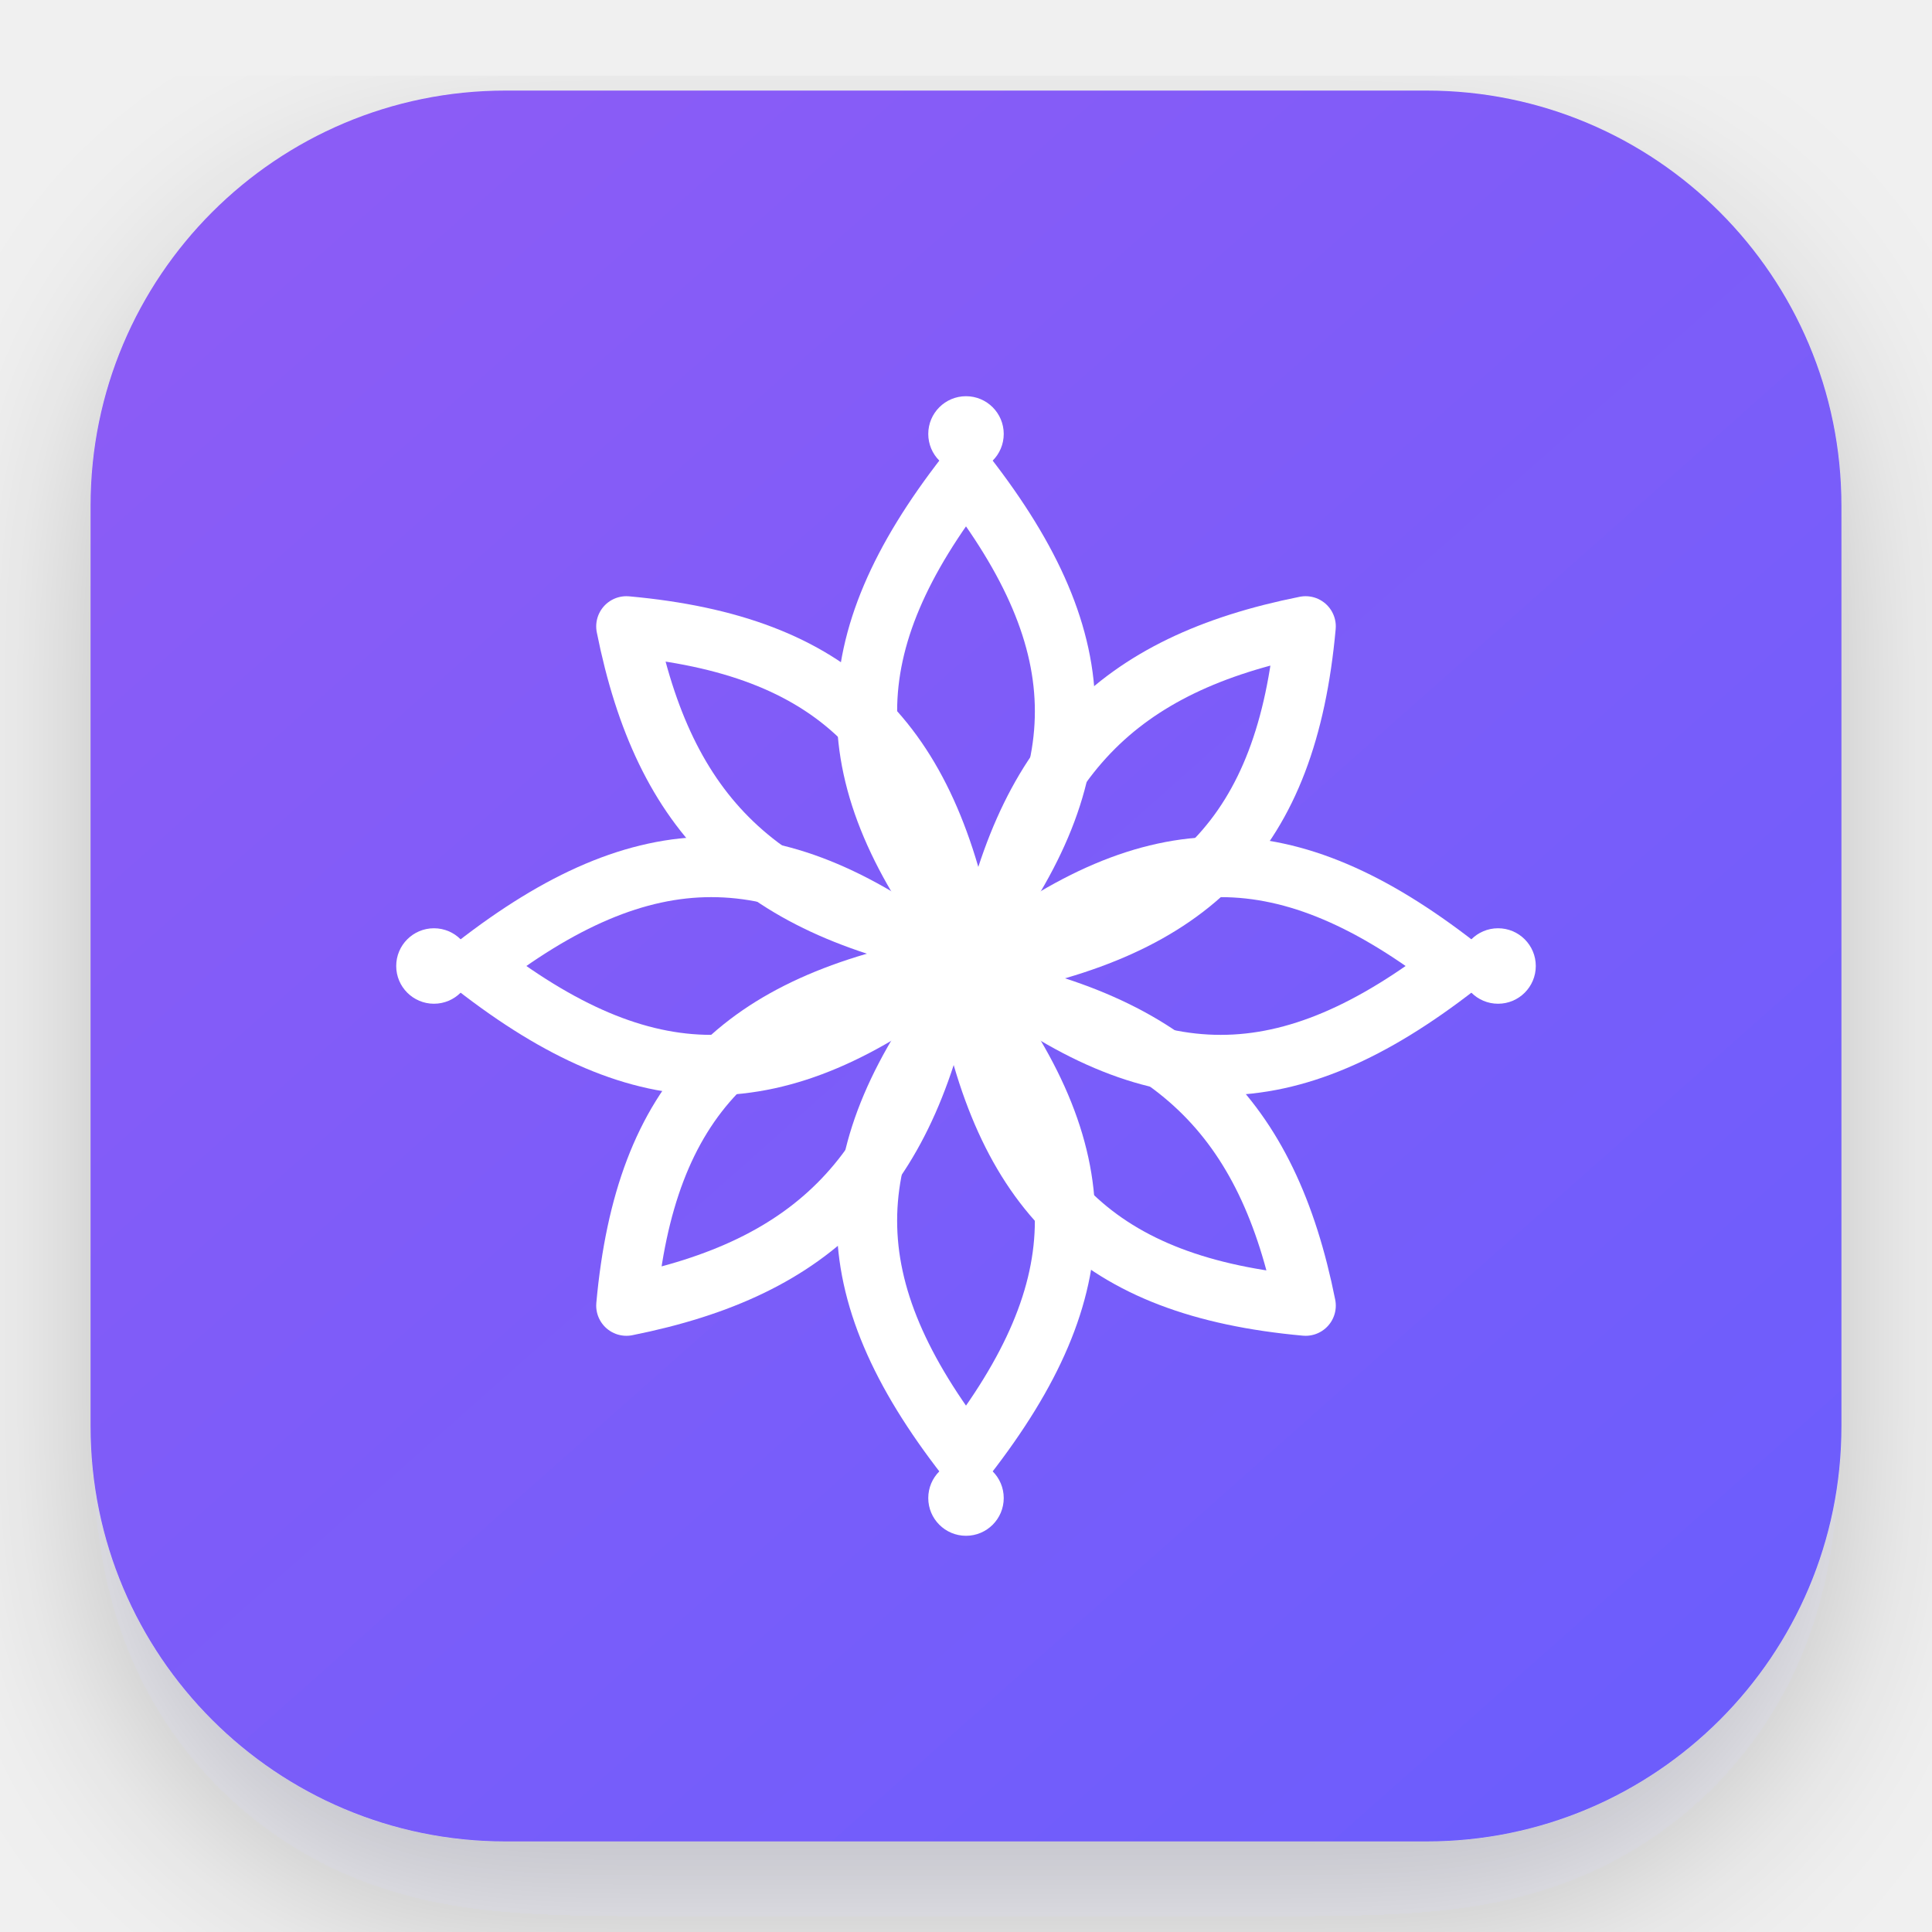
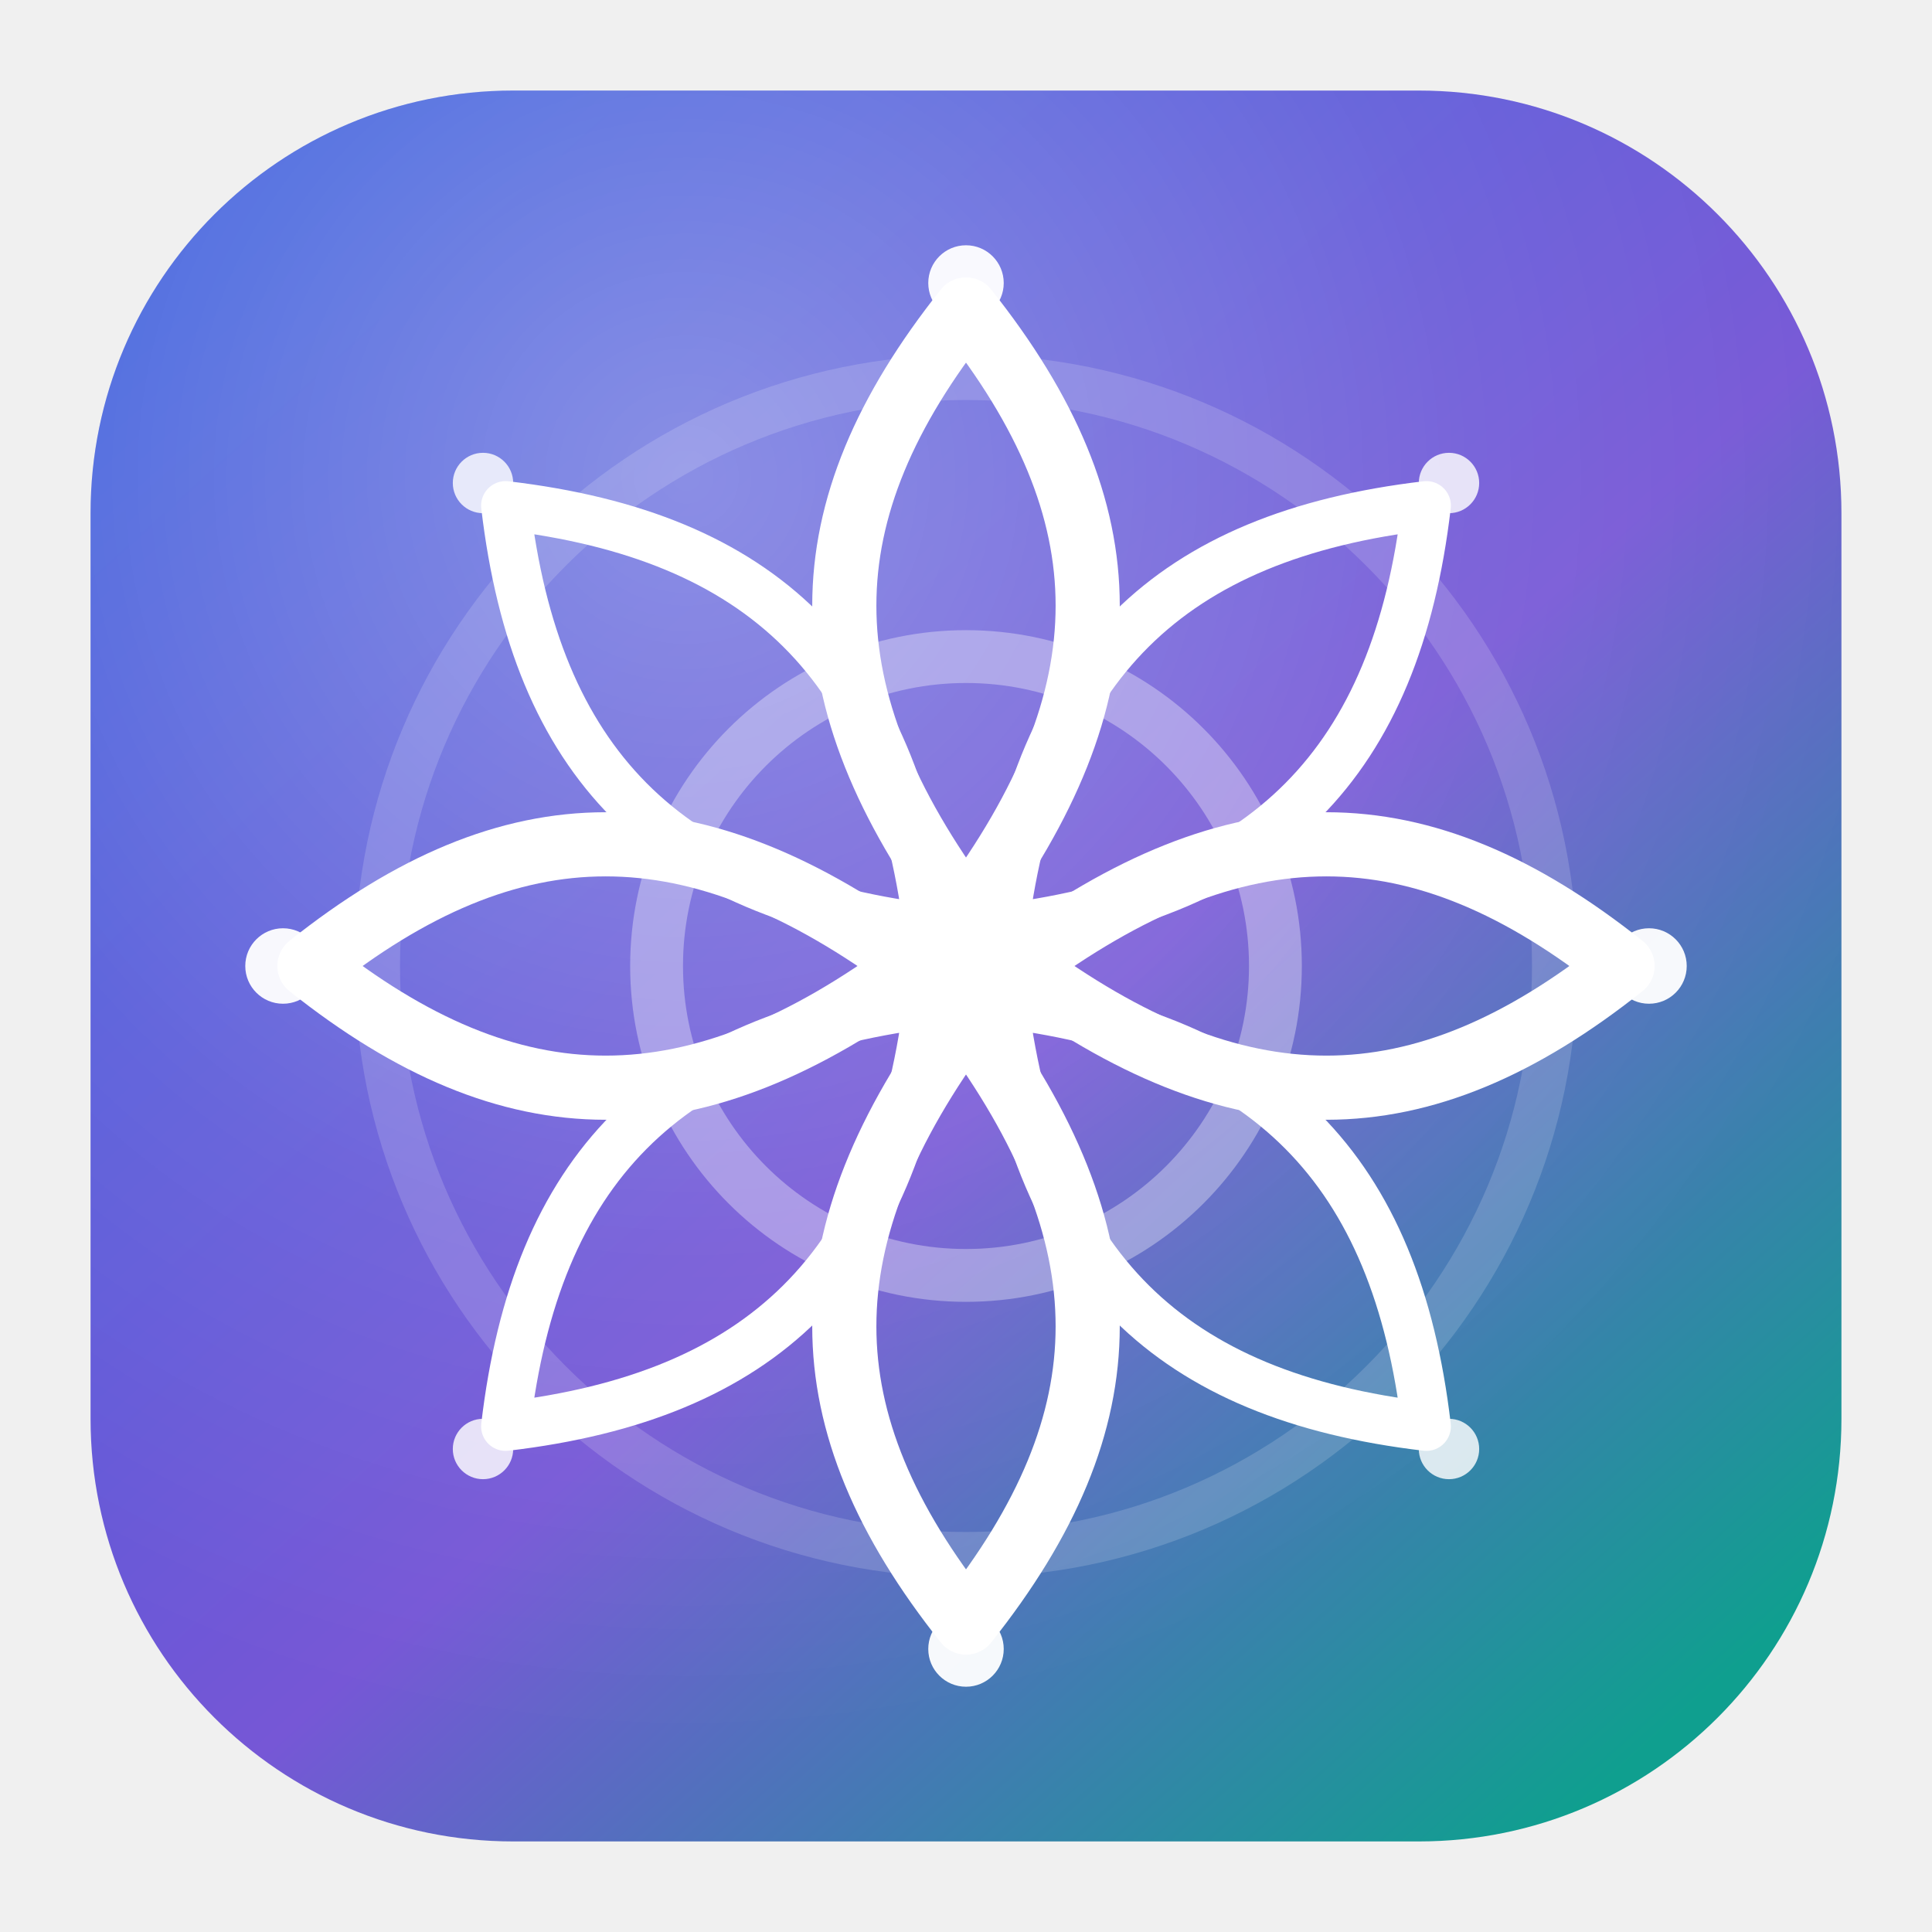
- <svg xmlns="http://www.w3.org/2000/svg" viewBox="0 0 512 512">
+ <svg xmlns="http://www.w3.org/2000/svg" viewBox="0 0 512 512" role="img" aria-label="MyLife Planner">
  <defs>
-     <linearGradient id="g" x1="80" y1="60" x2="430" y2="455" gradientUnits="userSpaceOnUse">
-       <stop offset="0" stop-color="#8b5cf6" />
-       <stop offset="1" stop-color="#6d5dfc" />
+     <linearGradient id="bg" x1="74" y1="58" x2="438" y2="462" gradientUnits="userSpaceOnUse">
+       <stop offset="0" stop-color="#3b5bdb" />
+       <stop offset=".55" stop-color="#7657d6" />
+       <stop offset="1" stop-color="#0f9f8f" />
    </linearGradient>
-     <filter id="shadow" x="-10%" y="-10%" width="120%" height="120%">
-       <feDropShadow dx="0" dy="20" stdDeviation="24" flood-color="#0f172a" flood-opacity=".20" />
-     </filter>
+     <radialGradient id="shine" cx="34%" cy="22%" r="72%">
+       <stop offset="0" stop-color="#ffffff" stop-opacity=".32" />
+       <stop offset=".62" stop-color="#ffffff" stop-opacity=".08" />
+       <stop offset="1" stop-color="#ffffff" stop-opacity="0" />
+     </radialGradient>
  </defs>
-   <rect x="24" y="24" width="464" height="464" rx="110" fill="url(#g)" filter="url(#shadow)" />
-   <g transform="translate(96 96) scale(5)" color="#ffffff">
-     <g fill="none" stroke="currentColor" stroke-width="3.2" stroke-linecap="round" stroke-linejoin="round">
-       <path d="M32 6C25 15 25 22 32 31C39 22 39 15 32 6Z" />
-       <path d="M32 58C39 49 39 42 32 33C25 42 25 49 32 58Z" />
-       <path d="M6 32C15 25 22 25 31 32C22 39 15 39 6 32Z" />
-       <path d="M58 32C49 39 42 39 33 32C42 25 49 25 58 32Z" />
-       <path d="M14 14C25 15 30 20 32 31C21 29 16 24 14 14Z" />
-       <path d="M50 14C49 25 44 30 33 32C35 21 40 16 50 14Z" />
-       <path d="M14 50C15 39 20 34 31 32C29 43 24 48 14 50Z" />
-       <path d="M50 50C39 49 34 44 32 33C43 35 48 40 50 50Z" />
-     </g>
-     <circle cx="32" cy="32" r="3.2" fill="currentColor" />
-     <circle cx="32" cy="3.8" r="2" fill="currentColor" />
-     <circle cx="32" cy="60.2" r="2" fill="currentColor" />
-     <circle cx="3.8" cy="32" r="2" fill="currentColor" />
-     <circle cx="60.2" cy="32" r="2" fill="currentColor" />
+   <rect x="24" y="24" width="464" height="464" rx="112" fill="url(#bg)" />
+   <rect x="24" y="24" width="464" height="464" rx="112" fill="url(#shine)" />
+   <circle cx="256" cy="256" r="156" fill="none" stroke="#ffffff" stroke-width="12" opacity=".16" />
+   <circle cx="256" cy="256" r="82" fill="none" stroke="#ffffff" stroke-width="14" opacity=".34" />
+   <g fill="none" stroke="#ffffff" stroke-linecap="round" stroke-linejoin="round">
+     <path stroke-width="17" d="M256 82c-43 54-43 102 0 160 43-58 43-106 0-160Z" />
+     <path stroke-width="17" d="M256 430c43-54 43-102 0-160-43 58-43 106 0 160Z" />
+     <path stroke-width="17" d="M82 256c54-43 102-43 160 0-58 43-106 43-160 0Z" />
+     <path stroke-width="17" d="M430 256c-54 43-102 43-160 0 58-43 106-43 160 0Z" />
+     <path stroke-width="13" d="M134 134c68 8 103 42 112 112-70-9-104-44-112-112Z" />
+     <path stroke-width="13" d="M378 134c-8 68-42 103-112 112 9-70 44-104 112-112Z" />
+     <path stroke-width="13" d="M134 378c8-68 42-103 112-112-9 70-44 104-112 112Z" />
+     <path stroke-width="13" d="M378 378c-68-8-103-42-112-112 70 9 104 44 112 112Z" />
+   </g>
+   <g fill="#ffffff">
+     <circle cx="256" cy="256" r="23" />
+     <circle cx="256" cy="75" r="10" opacity=".95" />
+     <circle cx="256" cy="437" r="10" opacity=".95" />
+     <circle cx="75" cy="256" r="10" opacity=".95" />
+     <circle cx="437" cy="256" r="10" opacity=".95" />
+     <circle cx="128" cy="128" r="8" opacity=".82" />
+     <circle cx="384" cy="128" r="8" opacity=".82" />
+     <circle cx="128" cy="384" r="8" opacity=".82" />
+     <circle cx="384" cy="384" r="8" opacity=".82" />
  </g>
</svg>
